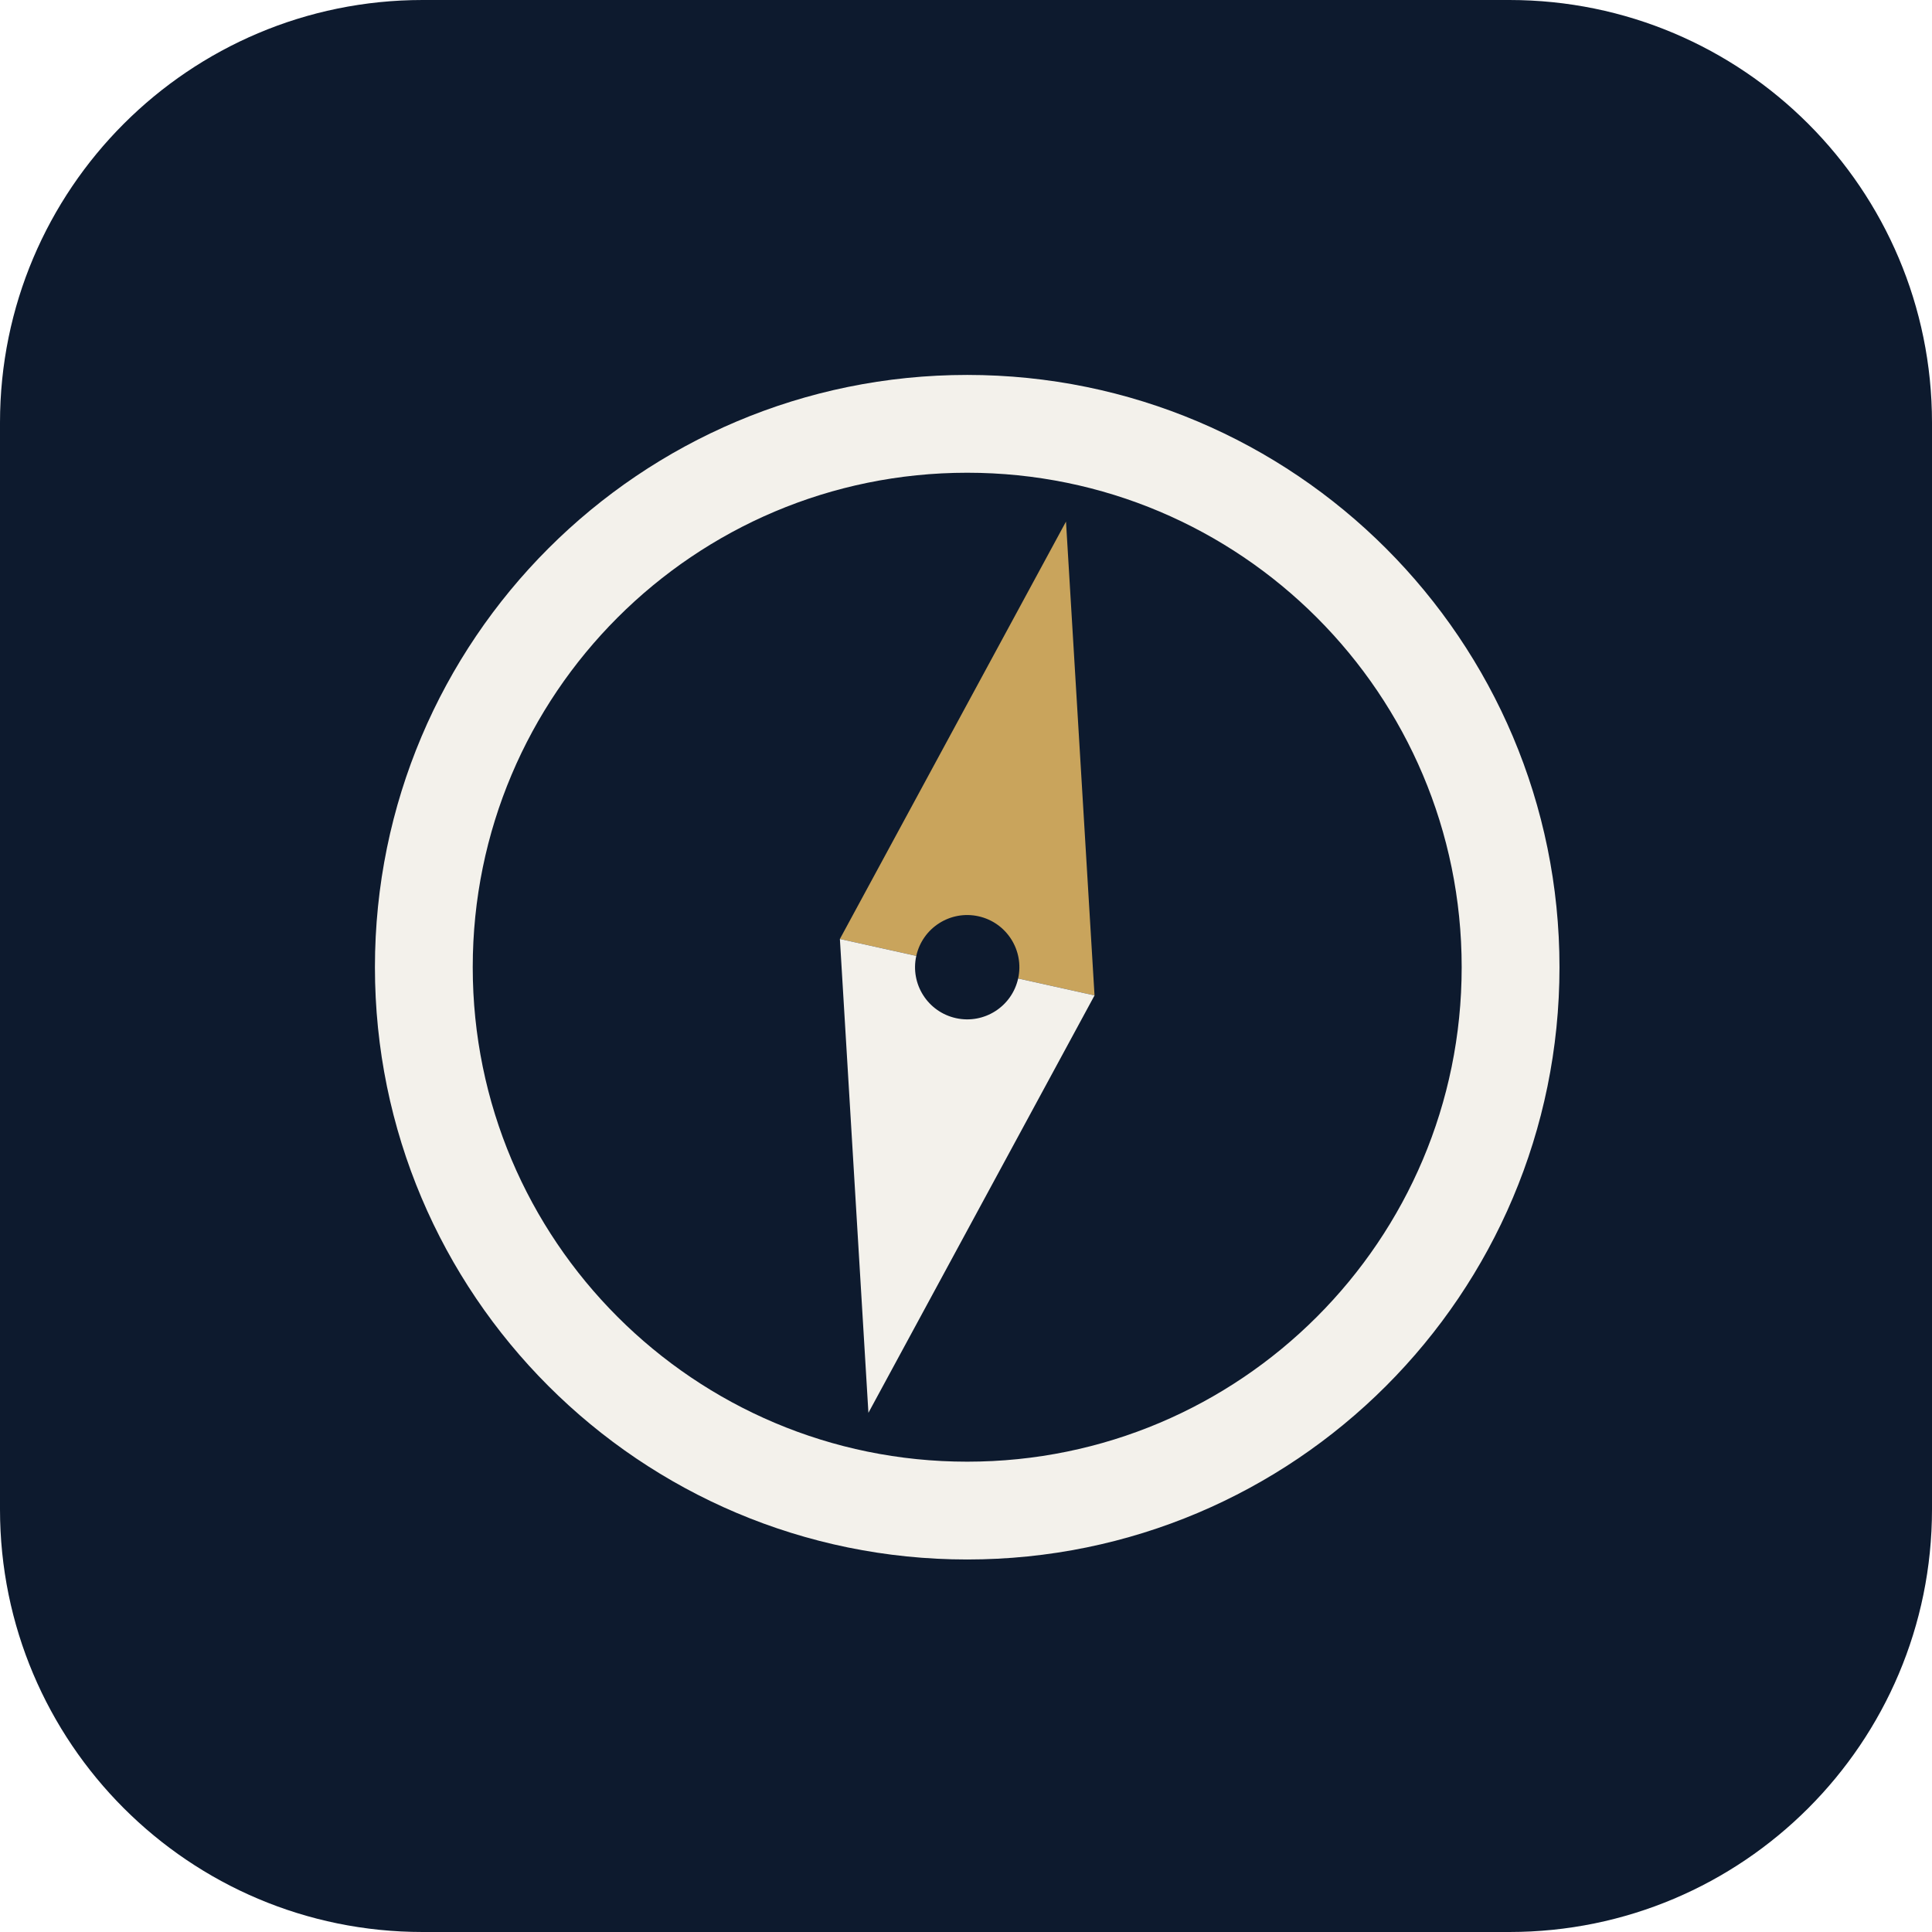
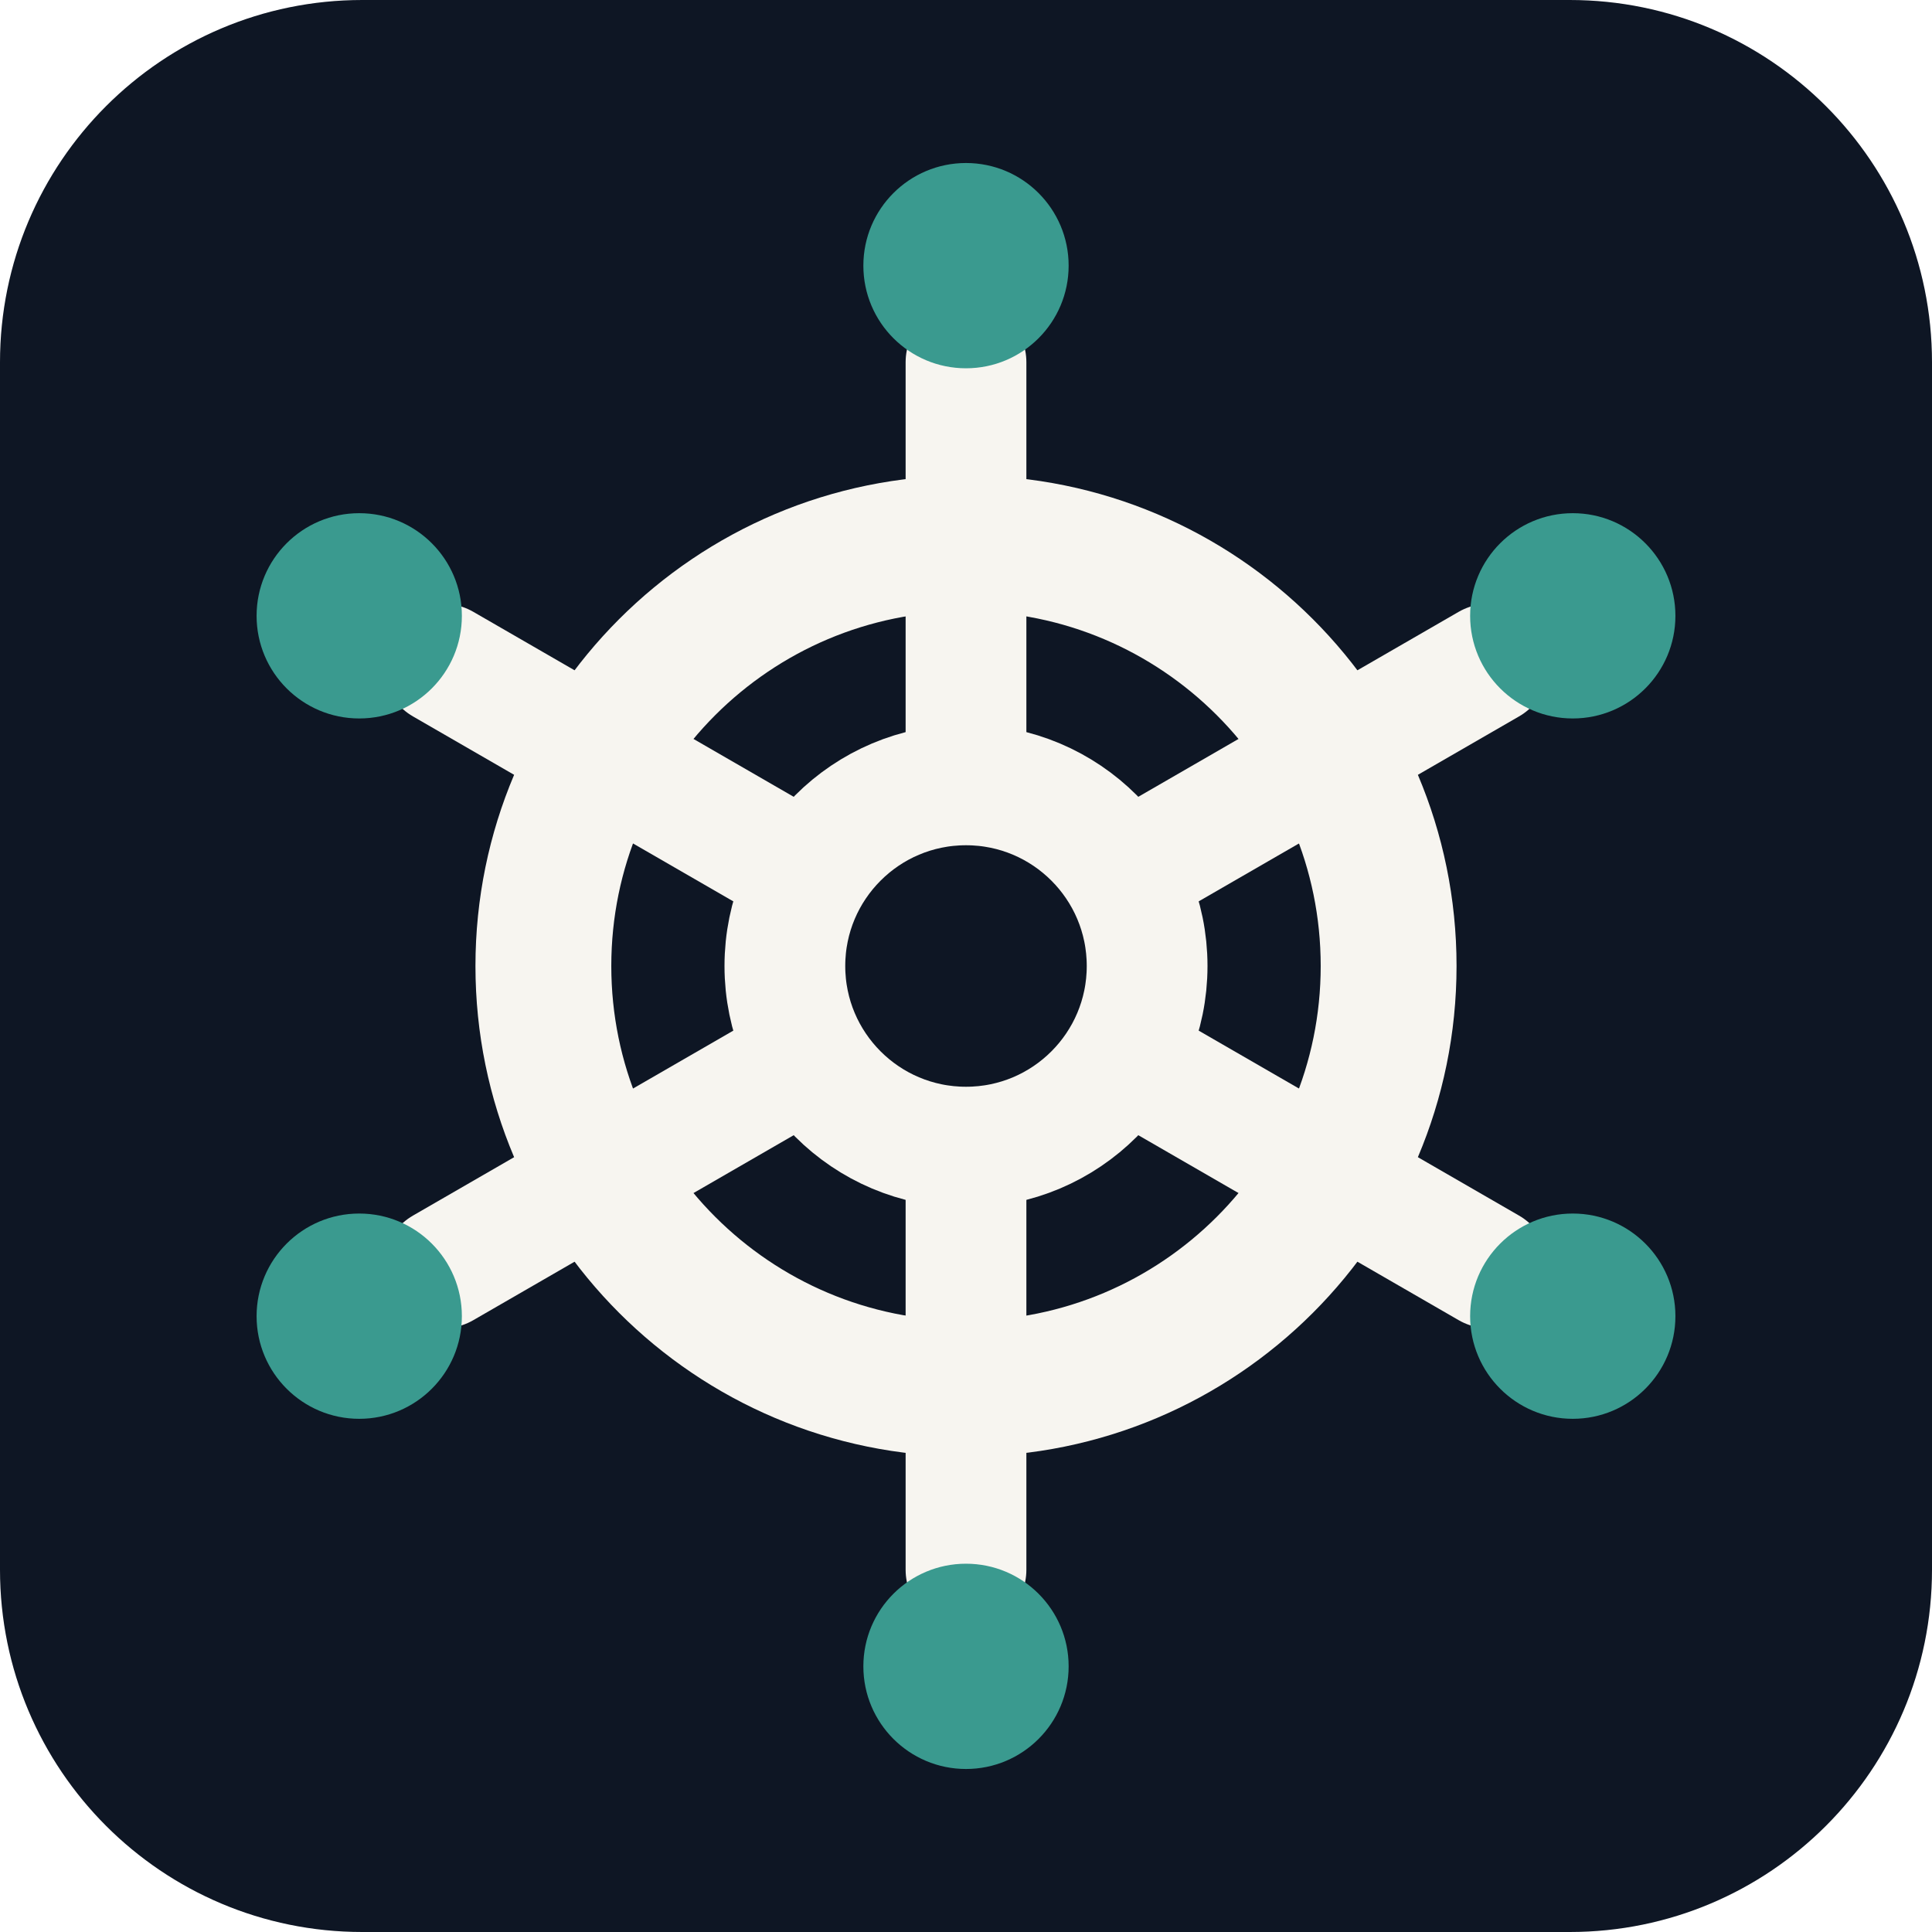
- <svg xmlns="http://www.w3.org/2000/svg" viewBox="0 0 64 64" width="64" height="64" role="img" aria-label="HELM">
-   <rect width="64" height="64" rx="14" fill="#0D1A2E" />
-   <g transform="translate(9 9) scale(0.72)">
-     <circle cx="32" cy="32" r="25" fill="none" stroke="#F3F1EB" stroke-width="4.5" />
-     <g transform="rotate(12.5 32 32)">
-       <polygon points="32,11 38,32 26,32" fill="#C9A45C" />
-       <polygon points="26,32 38,32 32,53" fill="#F3F1EB" />
-       <circle cx="32" cy="32" r="2.4" fill="#0D1A2E" />
-     </g>
+ <svg xmlns="http://www.w3.org/2000/svg" viewBox="0 0 32 32">
+   <rect width="32" height="32" rx="6" fill="#0e1624" />
+   <g stroke="#f7f5f0" stroke-width="2" stroke-linecap="round">
+     <line x1="16" y1="16" x2="16" y2="6" />
+     <line x1="16" y1="16" x2="24.66" y2="11" />
+     <line x1="16" y1="16" x2="24.66" y2="21" />
+     <line x1="16" y1="16" x2="16" y2="26" />
+     <line x1="16" y1="16" x2="7.34" y2="21" />
+     <line x1="16" y1="16" x2="7.34" y2="11" />
  </g>
+   <circle cx="16" cy="16" r="7" fill="none" stroke="#f7f5f0" stroke-width="2.25" />
+   <g fill="#3a9a8f">
+     <circle cx="16" cy="4.4" r="1.7" />
+     <circle cx="26.05" cy="10.2" r="1.7" />
+     <circle cx="26.05" cy="21.8" r="1.7" />
+     <circle cx="16" cy="27.6" r="1.7" />
+     <circle cx="5.95" cy="21.8" r="1.7" />
+     <circle cx="5.95" cy="10.2" r="1.7" />
+   </g>
+   <circle cx="16" cy="16" r="3" fill="#0e1624" stroke="#f7f5f0" stroke-width="2" />
</svg>
